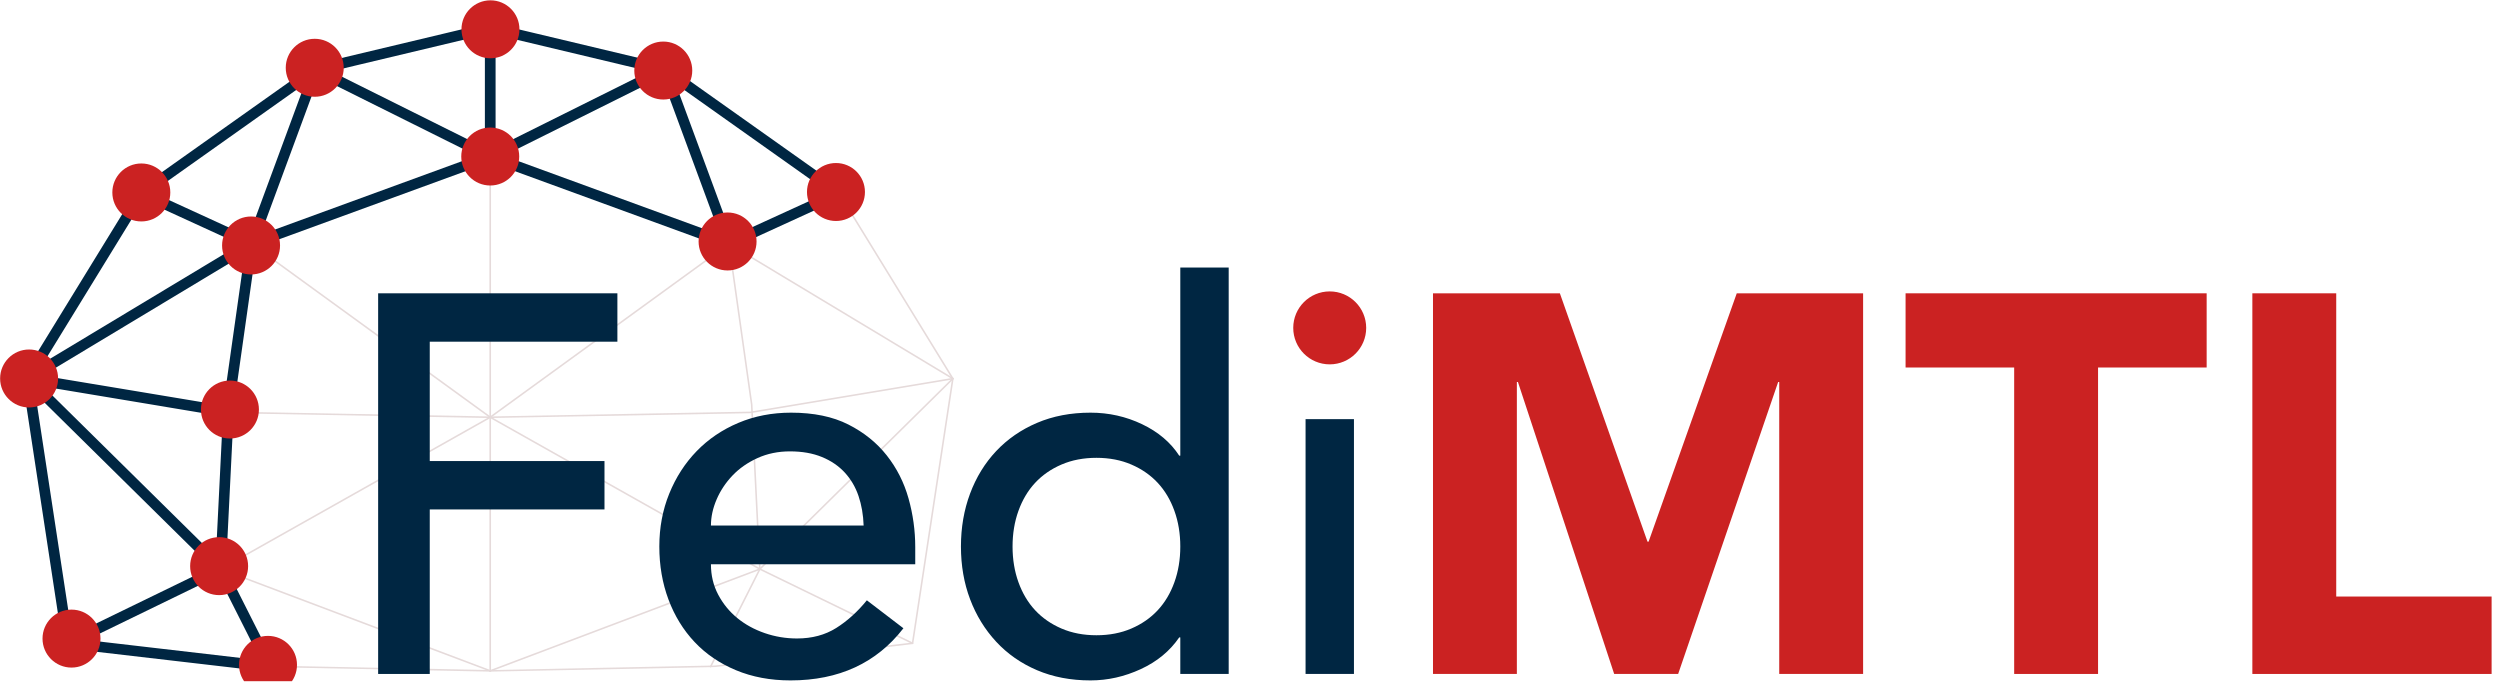
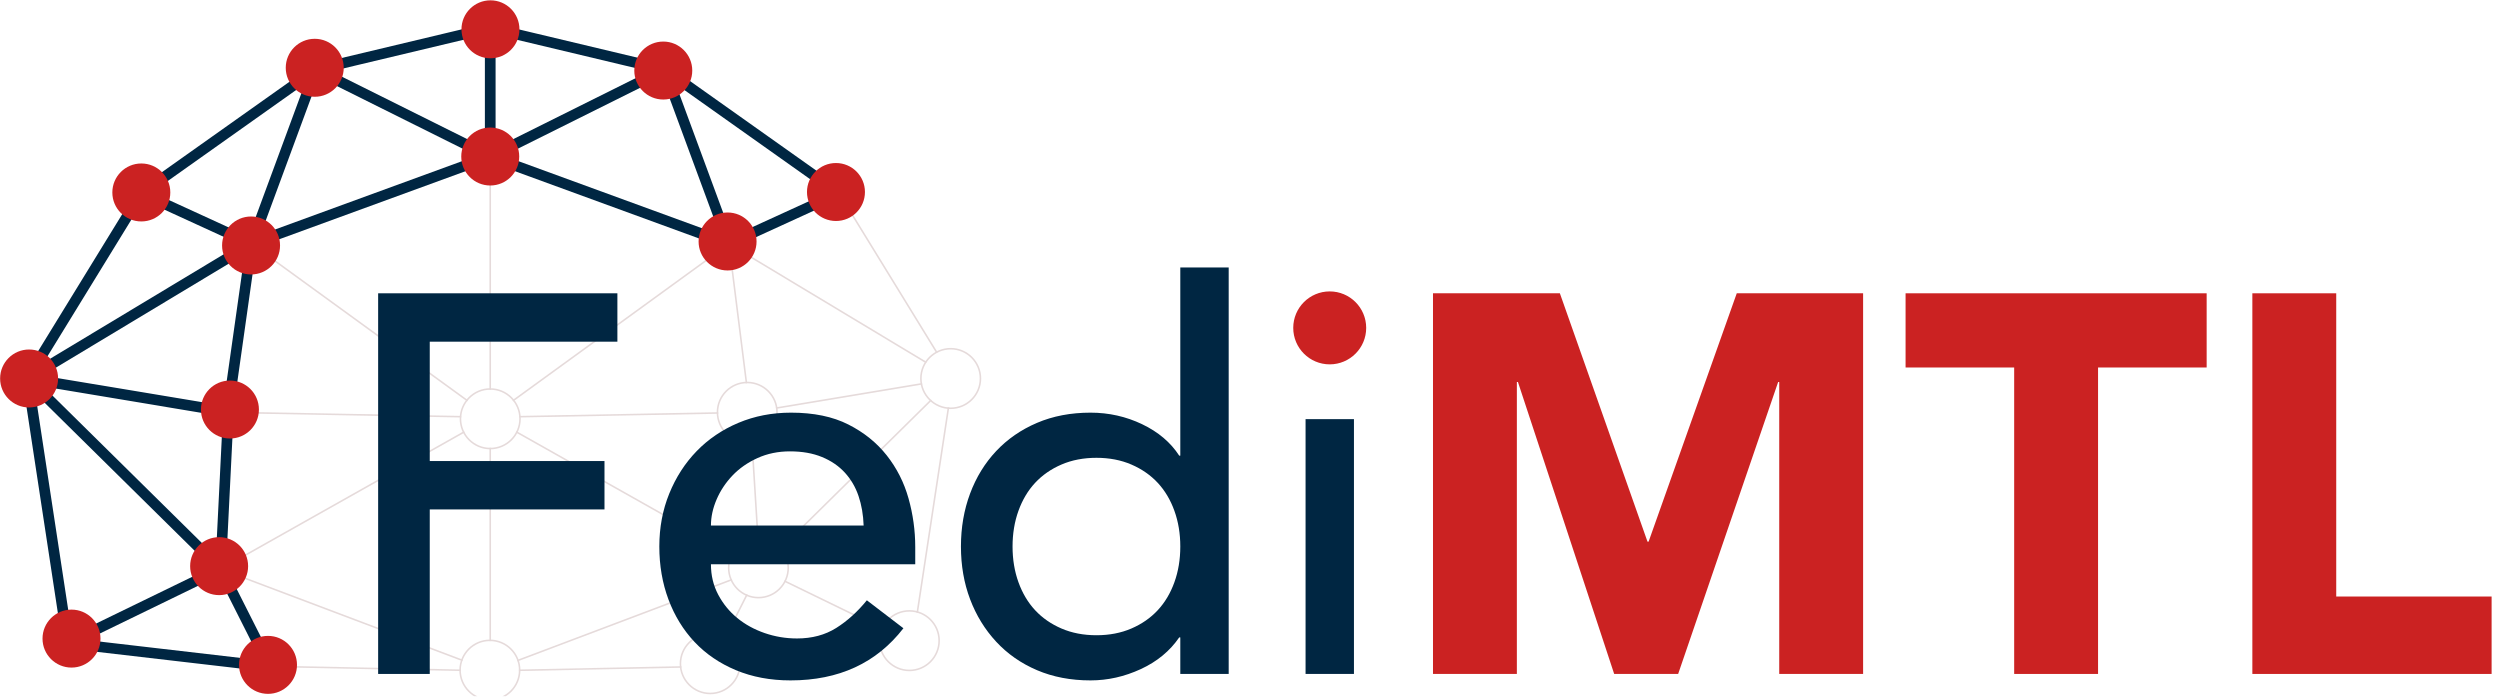
- <svg xmlns="http://www.w3.org/2000/svg" width="100%" height="100%" viewBox="0 0 4706 1283" version="1.1" xml:space="preserve" style="fill-rule:evenodd;clip-rule:evenodd;stroke-linecap:round;stroke-linejoin:round;stroke-miterlimit:1.5;">
+ <svg xmlns="http://www.w3.org/2000/svg" width="100%" height="100%" viewBox="0 0 4706 1311" version="1.1" xml:space="preserve" style="fill-rule:evenodd;clip-rule:evenodd;stroke-linejoin:round;stroke-miterlimit:1.5;">
  <g transform="matrix(1,0,0,1,-18530,-13376)">
-     <g id="logo-horizontal" transform="matrix(1.2382,0,0,0.419489,22740.1,7503.77)">
+     <g id="logo-horizontal" transform="matrix(1.2382,0,0,0.42871,22740.1,7374.68)">
      <rect x="-3400" y="14000" width="3800" height="3055.46" style="fill:none;" />
      <clipPath id="_clip1">
        <rect x="-3400" y="14000" width="3800" height="3055.46" />
      </clipPath>
      <g clip-path="url(#_clip1)">
-         <g transform="matrix(0.733571,0,0,2.16527,-10205.9,-29737.8)">
-           <g transform="matrix(0.953813,0,0,0.939351,9491.78,18650.1)">
-             <path d="M840.5,3129L351.725,3118.87L-77.2,3068.23L-164.714,2484.26L82.4,2075.63L461.45,1802.8L840.5,1711" style="fill:none;stroke:rgb(229,218,218);stroke-width:3.49px;" />
-           </g>
-           <g transform="matrix(-0.953813,0,0,0.939351,11095.1,18650.1)">
-             <path d="M840.5,3129L351.725,3118.87L-77.2,3068.23L-164.714,2484.26L82.4,2075.63L461.45,1802.8L840.5,1711" style="fill:none;stroke:rgb(229,218,218);stroke-width:3.49px;" />
-           </g>
-           <g transform="matrix(0.953813,0,0,0.939351,9491.78,18650.1)">
-             <path d="M840.5,1994.22L840.5,3129" style="fill:none;stroke:rgb(229,218,218);stroke-width:3.49px;" />
-           </g>
-           <g transform="matrix(0.951429,0,0,0.951429,9342.03,9873.78)">
-             <path d="M1000,12313.6L412.687,12091.9L-7.733,11677.1" style="fill:none;stroke:rgb(229,218,218);stroke-width:3.47px;" />
-           </g>
-           <g transform="matrix(-0.951429,0,0,0.951429,11244.9,9873.78)">
-             <path d="M1000,12313.6L412.687,12091.9L-7.733,11677.1" style="fill:none;stroke:rgb(229,218,218);stroke-width:3.47px;" />
-           </g>
-           <g transform="matrix(0.951429,0,0,0.951429,9342.03,9873.78)">
-             <path d="M-7.733,11677.1L433.708,11750.7L1000,11761.2" style="fill:none;stroke:rgb(229,218,218);stroke-width:3.47px;" />
-           </g>
-           <g transform="matrix(-0.951429,0,0,0.951429,11244.9,9873.78)">
-             <path d="M-7.733,11677.1L433.708,11750.7L1000,11761.2" style="fill:none;stroke:rgb(229,218,218);stroke-width:3.47px;" />
-           </g>
-           <g transform="matrix(0.951429,0,0,0.951429,9342.03,9873.78)">
-             <path d="M-7.733,11677.1L480,11383.6L1000,11193.6" style="fill:none;stroke:rgb(229,218,218);stroke-width:3.47px;" />
-           </g>
-           <g transform="matrix(-0.951429,0,0,0.951429,11244.9,9873.78)">
-             <path d="M-7.733,11677.1L480,11383.6L1000,11193.6" style="fill:none;stroke:rgb(229,218,218);stroke-width:3.47px;" />
-           </g>
-           <g transform="matrix(0.951429,0,0,0.951429,9342.03,9873.78)">
-             <path d="M620,11004.3L1000,11193.6" style="fill:none;stroke:rgb(229,218,218);stroke-width:3.47px;" />
-           </g>
-           <g transform="matrix(-0.951429,0,0,0.951429,11244.9,9873.78)">
-             <path d="M620,11004.3L1000,11193.6" style="fill:none;stroke:rgb(229,218,218);stroke-width:3.47px;" />
-           </g>
-           <g transform="matrix(0.951429,0,0,0.951429,9342.03,9873.78)">
-             <path d="M240,11273.6L480,11383.6L1000,11761.2" style="fill:none;stroke:rgb(229,218,218);stroke-width:3.47px;" />
-           </g>
-           <g transform="matrix(-0.951429,0,0,0.951429,11244.9,9873.78)">
-             <path d="M240,11273.6L480,11383.6L1000,11761.2" style="fill:none;stroke:rgb(229,218,218);stroke-width:3.47px;" />
-           </g>
-           <g transform="matrix(0.951429,0,0,0.951429,9342.03,9873.78)">
-             <path d="M80,12253.6L412.687,12091.9L1000,11761.2" style="fill:none;stroke:rgb(229,218,218);stroke-width:3.47px;" />
-           </g>
-           <g transform="matrix(-0.951429,0,0,0.951429,11244.9,9873.78)">
-             <path d="M80,12253.6L412.687,12091.9L1000,11761.2" style="fill:none;stroke:rgb(229,218,218);stroke-width:3.47px;" />
-           </g>
-           <g transform="matrix(0.951429,0,0,0.951429,9342.03,9873.78)">
-             <path d="M520,12304.5L412.687,12091.9L430.467,11733.6L480,11383.6L620,11004.3" style="fill:none;stroke:rgb(229,218,218);stroke-width:3.47px;" />
-           </g>
-           <g transform="matrix(-0.951429,0,0,0.951429,11244.9,9873.78)">
-             <path d="M520,12304.5L412.687,12091.9L430.467,11733.6L480,11383.6L620,11004.3" style="fill:none;stroke:rgb(229,218,218);stroke-width:3.47px;" />
-           </g>
+         <g transform="matrix(0.69969,0,0,1.9902,-3242.98,10716.9)">
+           <path d="M776.733,3127.68L351.725,3118.87" style="fill:none;stroke:rgb(229,218,218);stroke-width:3.49px;" />
        </g>
-         <g transform="matrix(0.69969,0,0,2.03395,-3242.98,10644.7)">
-           <path d="M840.5,1711L840.5,1994.22" style="fill:none;stroke:rgb(0,38,66);stroke-width:23.26px;" />
+         <g transform="matrix(-0.69969,0,0,1.9902,-2066.8,10716.9)">
+           <path d="M778.314,3127.71L425.121,3120.39" style="fill:none;stroke:rgb(229,218,218);stroke-width:3.49px;" />
        </g>
-         <g transform="matrix(0.69969,0,0,2.03395,-3242.98,10644)">
-           <path d="M351.725,3118.87L-77.2,3068.23L-164.714,2484.26L82.4,2075.63L461.45,1802.8L840.5,1711" style="fill:none;stroke:rgb(0,38,66);stroke-width:23.26px;" />
+         <g transform="matrix(-0.69969,0,0,1.9902,-2066.8,10716.9)">
+           <path d="M299.568,3112.71L-8.7,3076.32" style="fill:none;stroke:rgb(229,218,218);stroke-width:3.49px;" />
        </g>
-         <g transform="matrix(-0.69969,0,0,2.03395,-2066.8,10644)">
-           <path d="M82.4,2075.63L461.45,1802.8L840.5,1711" style="fill:none;stroke:rgb(0,38,66);stroke-width:23.26px;" />
+         <g transform="matrix(-0.69969,0,0,1.9902,-2066.8,10716.9)">
+           <path d="M-87.309,3000.78L-155.207,2547.7" style="fill:none;stroke:rgb(229,218,218);stroke-width:3.49px;" />
        </g>
-         <g transform="matrix(0.69794,0,0,2.0601,-3352.83,-8359.08)">
-           <path d="M412.687,12091.9L-7.733,11677.1" style="fill:none;stroke:rgb(0,38,66);stroke-width:23.14px;" />
+         <g transform="matrix(-0.69969,0,0,1.9902,-2066.8,10716.9)">
+           <path d="M-129.394,2425.9L82.4,2075.63" style="fill:none;stroke:rgb(229,218,218);stroke-width:3.49px;stroke-linecap:round;" />
        </g>
-         <g transform="matrix(0.69794,0,0,2.0601,-3352.83,-8359.08)">
-           <path d="M-7.733,11677.1L433.708,11750.7" style="fill:none;stroke:rgb(0,38,66);stroke-width:23.14px;" />
+         <g transform="matrix(0.69969,0,0,1.9902,-3242.98,10716.9)">
+           <path d="M840.5,1994.22L840.5,2508.86" style="fill:none;stroke:rgb(229,218,218);stroke-width:3.49px;" />
        </g>
-         <g transform="matrix(0.69794,0,0,2.0601,-3352.83,-8359.08)">
-           <path d="M-7.733,11677.1L480,11383.6L1000,11193.6" style="fill:none;stroke:rgb(0,38,66);stroke-width:23.14px;" />
+         <g transform="matrix(0.69969,0,0,1.9902,-3242.98,10716.9)">
+           <path d="M840.5,2636.75L840.5,3063.4" style="fill:none;stroke:rgb(229,218,218);stroke-width:3.49px;" />
        </g>
-         <g transform="matrix(-0.69794,0,0,2.0601,-1956.95,-8359.08)">
-           <path d="M480,11383.6L1000,11193.6" style="fill:none;stroke:rgb(0,38,66);stroke-width:23.14px;" />
+         <g transform="matrix(0.69794,0,0,2.01579,-3352.83,-7877.47)">
+           <path d="M939.723,12290.9L412.687,12091.9" style="fill:none;stroke:rgb(229,218,218);stroke-width:3.47px;" />
        </g>
-         <g transform="matrix(0.69794,0,0,2.0601,-3352.83,-8359.08)">
-           <path d="M620,11004.3L1000,11193.6" style="fill:none;stroke:rgb(0,38,66);stroke-width:23.14px;" />
+         <g transform="matrix(-0.69794,0,0,2.01579,-1956.95,-7877.47)">
+           <path d="M941.122,12291.4L473.435,12114.8" style="fill:none;stroke:rgb(229,218,218);stroke-width:3.47px;" />
        </g>
-         <g transform="matrix(-0.69794,0,0,2.0601,-1956.95,-8359.08)">
-           <path d="M620,11004.3L1000,11193.6" style="fill:none;stroke:rgb(0,38,66);stroke-width:23.14px;" />
+         <g transform="matrix(-0.69794,0,0,2.01579,-1956.95,-7877.47)">
+           <path d="M368.139,12047.9L39.365,11723.5" style="fill:none;stroke:rgb(229,218,218);stroke-width:3.47px;" />
        </g>
-         <g transform="matrix(0.69794,0,0,2.0601,-3352.83,-8359.08)">
-           <path d="M240,11273.6L480,11383.6" style="fill:none;stroke:rgb(0,38,66);stroke-width:23.14px;" />
+         <g transform="matrix(0.69794,0,0,2.01579,-3352.83,-7877.47)">
+           <path d="M433.708,11750.7L936.866,11760" style="fill:none;stroke:rgb(229,218,218);stroke-width:3.47px;" />
        </g>
-         <g transform="matrix(0.69794,0,0,2.0601,-3352.83,-8359.08)">
-           <path d="M80,12253.6L412.687,12091.9" style="fill:none;stroke:rgb(0,38,66);stroke-width:23.14px;" />
+         <g transform="matrix(-0.69794,0,0,2.01579,-1956.95,-7877.47)">
+           <path d="M59.107,11688.2L377.711,11741.3" style="fill:none;stroke:rgb(229,218,218);stroke-width:3.47px;" />
        </g>
-         <g transform="matrix(0.69794,0,0,2.0601,-3352.83,-8359.08)">
-           <path d="M520,12304.5L412.687,12091.9L430.467,11733.6L480,11383.6L620,11004.3" style="fill:none;stroke:rgb(0,38,66);stroke-width:23.14px;" />
+         <g transform="matrix(-0.69794,0,0,2.01579,-1956.95,-7877.47)">
+           <path d="M503.332,11751.9L936.866,11760" style="fill:none;stroke:rgb(229,218,218);stroke-width:3.47px;" />
        </g>
-         <g transform="matrix(-0.69794,0,0,2.0601,-1956.95,-8359.08)">
-           <path d="M480,11383.6L620,11004.3" style="fill:none;stroke:rgb(0,38,66);stroke-width:23.14px;" />
+         <g transform="matrix(-0.69794,0,0,2.01579,-1956.95,-7877.47)">
+           <path d="M50.126,11642.1L480,11383.6" style="fill:none;stroke:rgb(229,218,218);stroke-width:3.47px;" />
        </g>
-         <g transform="matrix(0.733571,0,0,2.16527,-3473.36,-34708.6)">
-           <path d="M1838.82,22895.2L1610,22999.9" style="fill:none;stroke:rgb(0,38,66);stroke-width:22.02px;" />
+         <g transform="matrix(0.69794,0,0,2.01579,-3352.83,-7877.47)">
+           <path d="M480,11383.6L950.543,11725.3" style="fill:none;stroke:rgb(229,218,218);stroke-width:3.47px;" />
        </g>
-         <g transform="matrix(2.448,0,0,7.22575,-1738.19,1963.64)">
+         <g transform="matrix(-0.69794,0,0,2.01579,-1956.95,-7877.47)">
+           <path d="M480,11383.6L950.662,11725.3" style="fill:none;stroke:rgb(229,218,218);stroke-width:3.47px;" />
+         </g>
+         <g transform="matrix(0.69794,0,0,2.01579,-3352.83,-7877.47)">
+           <path d="M412.687,12091.9L943.641,11792.9" style="fill:none;stroke:rgb(229,218,218);stroke-width:3.47px;" />
+         </g>
+         <g transform="matrix(-0.69794,0,0,2.01579,-1956.95,-7877.47)">
+           <path d="M144.689,12222.2L359.372,12117.8" style="fill:none;stroke:rgb(229,218,218);stroke-width:3.47px;" />
+         </g>
+         <g transform="matrix(-0.69794,0,0,2.01579,-1956.95,-7877.47)">
+           <path d="M470.935,12059.1L943.567,11792.9" style="fill:none;stroke:rgb(229,218,218);stroke-width:3.47px;" />
+         </g>
+         <g transform="matrix(-0.69794,0,0,2.01579,-1956.95,-7877.47)">
+           <path d="M489.034,12243.2L440.576,12147.1" style="fill:none;stroke:rgb(229,218,218);stroke-width:3.47px;" />
+         </g>
+         <g transform="matrix(-0.69794,0,0,2.01579,-1956.95,-7877.47)">
+           <path d="M416.779,12026.1L430.06,11812.6" style="fill:none;stroke:rgb(229,218,218);stroke-width:3.47px;stroke-linecap:round;" />
+         </g>
+         <g transform="matrix(-0.69794,0,0,2.01579,-1956.95,-7877.47)">
+           <path d="M441.823,11687.2L480,11383.6" style="fill:none;stroke:rgb(229,218,218);stroke-width:3.47px;" />
+         </g>
+         <g transform="matrix(2.448,0,0,7.07033,-983.872,2954.86)">
+           <path d="M-523,1799.01C-512.519,1799.01 -504.01,1807.52 -504.01,1818C-504.01,1828.48 -512.519,1836.99 -523,1836.99C-533.481,1836.99 -541.99,1828.48 -541.99,1818C-541.99,1807.52 -533.481,1799.01 -523,1799.01ZM-523,1800C-532.934,1800 -541,1808.07 -541,1818C-541,1827.93 -532.934,1836 -523,1836C-513.066,1836 -505,1827.93 -505,1818C-505,1808.07 -513.066,1800 -523,1800Z" style="fill:rgb(229,218,218);" />
+         </g>
+         <g transform="matrix(2.448,0,0,7.07033,-1374.58,2983.45)">
+           <path d="M-523,1799.01C-512.519,1799.01 -504.01,1807.52 -504.01,1818C-504.01,1828.48 -512.519,1836.99 -523,1836.99C-533.481,1836.99 -541.99,1828.48 -541.99,1818C-541.99,1807.52 -533.481,1799.01 -523,1799.01ZM-523,1800C-532.934,1800 -541,1808.07 -541,1818C-541,1827.93 -532.934,1836 -523,1836C-513.066,1836 -505,1827.93 -505,1818C-505,1808.07 -513.066,1800 -523,1800Z" style="fill:rgb(229,218,218);" />
+         </g>
+         <g transform="matrix(2.448,0,0,7.07033,-1375.13,4087.11)">
+           <path d="M-523,1799.01C-512.519,1799.01 -504.01,1807.52 -504.01,1818C-504.01,1828.48 -512.519,1836.99 -523,1836.99C-533.481,1836.99 -541.99,1828.48 -541.99,1818C-541.99,1807.52 -533.481,1799.01 -523,1799.01ZM-523,1800C-532.934,1800 -541,1808.07 -541,1818C-541,1827.93 -532.934,1836 -523,1836C-513.066,1836 -505,1827.93 -505,1818C-505,1808.07 -513.066,1800 -523,1800Z" style="fill:rgb(229,218,218);" />
+         </g>
+         <g transform="matrix(2.448,0,0,7.07033,-1040.16,4058.86)">
+           <path d="M-523,1799.01C-512.519,1799.01 -504.01,1807.52 -504.01,1818C-504.01,1828.48 -512.519,1836.99 -523,1836.99C-533.481,1836.99 -541.99,1828.48 -541.99,1818C-541.99,1807.52 -533.481,1799.01 -523,1799.01ZM-523,1800C-532.934,1800 -541,1808.07 -541,1818C-541,1827.93 -532.934,1836 -523,1836C-513.066,1836 -505,1827.93 -505,1818C-505,1808.07 -513.066,1800 -523,1800Z" style="fill:rgb(229,218,218);" />
+         </g>
+         <g transform="matrix(2.448,0,0,7.07033,-966.823,3638.05)">
+           <path d="M-523,1799.01C-512.519,1799.01 -504.01,1807.52 -504.01,1818C-504.01,1828.48 -512.519,1836.99 -523,1836.99C-533.481,1836.99 -541.99,1828.48 -541.99,1818C-541.99,1807.52 -533.481,1799.01 -523,1799.01ZM-523,1800C-532.934,1800 -541,1808.07 -541,1818C-541,1827.93 -532.934,1836 -523,1836C-513.066,1836 -505,1827.93 -505,1818C-505,1808.07 -513.066,1800 -523,1800Z" style="fill:rgb(229,218,218);" />
+         </g>
+         <g transform="matrix(2.448,0,0,7.07033,-737.396,3957.71)">
+           <path d="M-523,1799.01C-512.519,1799.01 -504.01,1807.52 -504.01,1818C-504.01,1828.48 -512.519,1836.99 -523,1836.99C-533.481,1836.99 -541.99,1828.48 -541.99,1818C-541.99,1807.52 -533.481,1799.01 -523,1799.01ZM-523,1800C-532.934,1800 -541,1808.07 -541,1818C-541,1827.93 -532.934,1836 -523,1836C-513.066,1836 -505,1827.93 -505,1818C-505,1808.07 -513.066,1800 -523,1800Z" style="fill:rgb(229,218,218);" />
+         </g>
+         <g transform="matrix(2.448,0,0,7.07033,-674.591,2806.56)">
+           <path d="M-523,1799.01C-512.519,1799.01 -504.01,1807.52 -504.01,1818C-504.01,1828.48 -512.519,1836.99 -523,1836.99C-533.481,1836.99 -541.99,1828.48 -541.99,1818C-541.99,1807.52 -533.481,1799.01 -523,1799.01ZM-523,1800C-532.934,1800 -541,1808.07 -541,1818C-541,1827.93 -532.934,1836 -523,1836C-513.066,1836 -505,1827.93 -505,1818C-505,1808.07 -513.066,1800 -523,1800Z" style="fill:rgb(229,218,218);" />
+         </g>
+         <g transform="matrix(0.69969,0,0,1.9902,-3242.98,10716.9)">
+           <path d="M840.5,1711L840.5,1994.22" style="fill:none;stroke:rgb(0,38,66);stroke-width:23.26px;stroke-linecap:round;" />
+         </g>
+         <g transform="matrix(0.69969,0,0,1.9902,-3242.98,10716.2)">
+           <path d="M351.725,3118.87L-77.2,3068.23L-164.714,2484.26L82.4,2075.63L461.45,1802.8L840.5,1711" style="fill:none;stroke:rgb(0,38,66);stroke-width:23.26px;stroke-linecap:round;" />
+         </g>
+         <g transform="matrix(-0.69969,0,0,1.9902,-2066.8,10716.2)">
+           <path d="M82.4,2075.63L461.45,1802.8L840.5,1711" style="fill:none;stroke:rgb(0,38,66);stroke-width:23.26px;stroke-linecap:round;" />
+         </g>
+         <g transform="matrix(0.69794,0,0,2.01579,-3352.83,-7878.15)">
+           <path d="M412.687,12091.9L-7.733,11677.1" style="fill:none;stroke:rgb(0,38,66);stroke-width:23.14px;stroke-linecap:round;" />
+         </g>
+         <g transform="matrix(0.69794,0,0,2.01579,-3352.83,-7878.15)">
+           <path d="M-7.733,11677.1L433.708,11750.7" style="fill:none;stroke:rgb(0,38,66);stroke-width:23.14px;stroke-linecap:round;" />
+         </g>
+         <g transform="matrix(0.69794,0,0,2.01579,-3352.83,-7878.15)">
+           <path d="M-7.733,11677.1L480,11383.6L1000,11193.6" style="fill:none;stroke:rgb(0,38,66);stroke-width:23.14px;stroke-linecap:round;" />
+         </g>
+         <g transform="matrix(-0.69794,0,0,2.01579,-1956.95,-7878.15)">
+           <path d="M480,11383.6L1000,11193.6" style="fill:none;stroke:rgb(0,38,66);stroke-width:23.14px;stroke-linecap:round;" />
+         </g>
+         <g transform="matrix(0.69794,0,0,2.01579,-3352.83,-7878.15)">
+           <path d="M620,11004.3L1000,11193.6" style="fill:none;stroke:rgb(0,38,66);stroke-width:23.14px;stroke-linecap:round;" />
+         </g>
+         <g transform="matrix(-0.69794,0,0,2.01579,-1956.95,-7878.15)">
+           <path d="M620,11004.3L1000,11193.6" style="fill:none;stroke:rgb(0,38,66);stroke-width:23.14px;stroke-linecap:round;" />
+         </g>
+         <g transform="matrix(0.69794,0,0,2.01579,-3352.83,-7878.15)">
+           <path d="M240,11273.6L480,11383.6" style="fill:none;stroke:rgb(0,38,66);stroke-width:23.14px;stroke-linecap:round;" />
+         </g>
+         <g transform="matrix(0.69794,0,0,2.01579,-3352.83,-7878.15)">
+           <path d="M80,12253.6L412.687,12091.9" style="fill:none;stroke:rgb(0,38,66);stroke-width:23.14px;stroke-linecap:round;" />
+         </g>
+         <g transform="matrix(0.69794,0,0,2.01579,-3352.83,-7878.15)">
+           <path d="M520,12304.5L412.687,12091.9L430.467,11733.6L480,11383.6L620,11004.3" style="fill:none;stroke:rgb(0,38,66);stroke-width:23.14px;stroke-linecap:round;" />
+         </g>
+         <g transform="matrix(-0.69794,0,0,2.01579,-1956.95,-7878.15)">
+           <path d="M480,11383.6L620,11004.3" style="fill:none;stroke:rgb(0,38,66);stroke-width:23.14px;stroke-linecap:round;" />
+         </g>
+         <g transform="matrix(0.733571,0,0,2.1187,-3473.36,-33660.9)">
+           <path d="M1838.82,22895.2L1610,22999.9" style="fill:none;stroke:rgb(0,38,66);stroke-width:22.02px;stroke-linecap:round;" />
+         </g>
+         <g transform="matrix(2.448,0,0,7.07033,-1738.19,2222.53)">
          <circle cx="-523" cy="1818" r="18" style="fill:rgb(203,34,34);" />
        </g>
-         <g transform="matrix(2.448,0,0,7.22575,-1770.31,2699.83)">
+         <g transform="matrix(2.448,0,0,7.07033,-1770.31,2942.89)">
          <circle cx="-523" cy="1818" r="18" style="fill:rgb(203,34,34);" />
        </g>
-         <g transform="matrix(2.448,0,0,7.22575,-1374.58,1564.47)">
+         <g transform="matrix(2.448,0,0,7.07033,-1374.58,1831.95)">
          <circle cx="-523" cy="1818" r="18" style="fill:rgb(203,34,34);" />
        </g>
-         <g transform="matrix(2.448,0,0,7.22575,-2075.63,2560.5)">
+         <g transform="matrix(2.448,0,0,7.07033,-2075.63,2806.56)">
          <circle cx="-523" cy="1818" r="18" style="fill:rgb(203,34,34);" />
        </g>
-         <g transform="matrix(2.448,0,0,7.22575,-1905.02,1725.75)">
+         <g transform="matrix(2.448,0,0,7.07033,-1905.02,1989.76)">
          <circle cx="-523" cy="1818" r="18" style="fill:rgb(203,34,34);" />
        </g>
-         <g transform="matrix(2.448,0,0,7.22575,-1374.24,993.657)">
+         <g transform="matrix(2.448,0,0,7.07033,-1374.24,1273.41)">
          <circle cx="-523" cy="1818" r="18" style="fill:rgb(203,34,34);" />
        </g>
-         <g transform="matrix(2.448,0,0,7.22575,-848.977,1723.73)">
+         <g transform="matrix(2.448,0,0,7.07033,-848.977,1987.79)">
          <circle cx="-523" cy="1818" r="18" style="fill:rgb(203,34,34);" />
        </g>
-         <g transform="matrix(2.448,0,0,7.22575,-1641.39,1166.28)">
+         <g transform="matrix(2.448,0,0,7.07033,-1641.39,1442.32)">
          <circle cx="-523" cy="1818" r="18" style="fill:rgb(203,34,34);" />
        </g>
-         <g transform="matrix(2.448,0,0,7.22575,-1111.52,1178.68)">
+         <g transform="matrix(2.448,0,0,7.07033,-1111.52,1454.46)">
          <circle cx="-523" cy="1818" r="18" style="fill:rgb(203,34,34);" />
        </g>
-         <g transform="matrix(2.448,0,0,7.22575,-1013.77,1945.7)">
+         <g transform="matrix(2.448,0,0,7.07033,-1013.77,2204.98)">
          <circle cx="-523" cy="1818" r="18" style="fill:rgb(203,34,34);" />
        </g>
-         <g transform="matrix(2.448,0,0,7.22575,-1786.74,3402.59)">
+         <g transform="matrix(2.448,0,0,7.07033,-1786.74,3630.54)">
          <circle cx="-523" cy="1818" r="18" style="fill:rgb(203,34,34);" />
        </g>
-         <g transform="matrix(2.448,0,0,7.22575,-2011.17,3727.73)">
+         <g transform="matrix(2.448,0,0,7.07033,-2011.17,3948.68)">
          <circle cx="-523" cy="1818" r="18" style="fill:rgb(203,34,34);" />
        </g>
-         <g transform="matrix(2.448,0,0,7.22575,-1712.43,3845.64)">
+         <g transform="matrix(2.448,0,0,7.07033,-1712.43,4064.06)">
          <circle cx="-523" cy="1818" r="18" style="fill:rgb(203,34,34);" />
        </g>
-         <g transform="matrix(1.57446,0,0,4.64731,-3343.68,14731.7)">
+         <g transform="matrix(1.57446,0,0,4.54735,-3343.68,14715.9)">
          <path d="M329.241,125.451L560.257,125.451L560.257,172.174L379.079,172.174L379.079,287.422L547.798,287.422L547.798,334.144L379.079,334.144L379.079,493L329.241,493L329.241,125.451Z" style="fill:rgb(0,38,66);fill-rule:nonzero;" />
          <path d="M650.587,387.096C650.587,397.825 652.923,407.602 657.595,416.427C662.267,425.253 668.411,432.78 676.025,439.01C683.639,445.239 692.464,450.085 702.501,453.546C712.537,457.007 722.92,458.737 733.649,458.737C748.185,458.737 760.817,455.363 771.546,448.614C782.275,441.865 792.138,432.953 801.136,421.878L836.438,448.873C810.481,482.444 774.141,499.23 727.419,499.23C708.038,499.23 690.474,495.942 674.727,489.366C658.98,482.79 645.655,473.705 634.753,462.111C623.851,450.517 615.459,436.847 609.575,421.1C603.692,405.352 600.75,388.307 600.75,369.965C600.75,351.622 603.951,334.577 610.354,318.83C616.757,303.083 625.582,289.412 636.83,277.818C648.078,266.224 661.489,257.139 677.063,250.563C692.637,243.988 709.595,240.7 727.938,240.7C749.742,240.7 768.171,244.507 783.226,252.121C798.281,259.735 810.654,269.685 820.345,281.971C830.035,294.257 837.043,308.101 841.37,323.502C845.696,338.903 847.859,354.564 847.859,370.484L847.859,387.096L650.587,387.096ZM798.022,349.718C797.676,339.336 796.032,329.818 793.09,321.166C790.148,312.514 785.735,304.986 779.852,298.583C773.968,292.181 766.614,287.162 757.789,283.528C748.963,279.894 738.667,278.078 726.9,278.078C715.479,278.078 705.01,280.241 695.492,284.567C685.975,288.893 677.928,294.517 671.352,301.439C664.777,308.36 659.672,316.061 656.038,324.54C652.404,333.019 650.587,341.412 650.587,349.718L798.022,349.718Z" style="fill:rgb(0,38,66);fill-rule:nonzero;" />
          <path d="M1150.52,493L1103.79,493L1103.79,457.699L1102.76,457.699C1093.76,470.85 1081.38,481.06 1065.64,488.328C1049.89,495.596 1033.71,499.23 1017.1,499.23C998.062,499.23 980.844,495.942 965.443,489.366C950.042,482.79 936.891,473.619 925.989,461.852C915.087,450.085 906.694,436.414 900.811,420.84C894.927,405.266 891.985,388.307 891.985,369.965C891.985,351.622 894.927,334.577 900.811,318.83C906.694,303.083 915.087,289.412 925.989,277.818C936.891,266.224 950.042,257.139 965.443,250.563C980.844,243.988 998.062,240.7 1017.1,240.7C1034.75,240.7 1051.36,244.42 1066.93,251.861C1082.51,259.302 1094.45,269.425 1102.76,282.231L1103.79,282.231L1103.79,100.533L1150.52,100.533L1150.52,493ZM1022.81,455.622C1035.27,455.622 1046.52,453.459 1056.55,449.133C1066.59,444.807 1075.07,438.923 1081.99,431.482C1088.91,424.041 1094.28,415.043 1098.08,404.487C1101.89,393.931 1103.79,382.424 1103.79,369.965C1103.79,357.505 1101.89,345.998 1098.08,335.442C1094.28,324.886 1088.91,315.888 1081.99,308.447C1075.07,301.006 1066.59,295.122 1056.55,290.796C1046.52,286.47 1035.27,284.307 1022.81,284.307C1010.35,284.307 999.101,286.47 989.064,290.796C979.027,295.122 970.548,301.006 963.626,308.447C956.704,315.888 951.34,324.886 947.533,335.442C943.726,345.998 941.822,357.505 941.822,369.965C941.822,382.424 943.726,393.931 947.533,404.487C951.34,415.043 956.704,424.041 963.626,431.482C970.548,438.923 979.027,444.807 989.064,449.133C999.101,453.459 1010.35,455.622 1022.81,455.622Z" style="fill:rgb(0,38,66);fill-rule:nonzero;" />
          <path d="M1224.75,246.929L1271.47,246.929L1271.47,493L1224.75,493L1224.75,246.929ZM1213.85,158.676C1213.85,149.332 1217.22,141.285 1223.97,134.536C1230.72,127.787 1238.77,124.413 1248.11,124.413C1257.46,124.413 1265.5,127.787 1272.25,134.536C1279,141.285 1282.38,149.332 1282.38,158.676C1282.38,168.021 1279,176.067 1272.25,182.816C1265.5,189.565 1257.46,192.939 1248.11,192.939C1238.77,192.939 1230.72,189.565 1223.97,182.816C1217.22,176.067 1213.85,168.021 1213.85,158.676Z" style="fill:rgb(0,38,66);fill-rule:nonzero;" />
          <path d="M1347.79,125.451L1470.3,125.451L1554.92,365.292L1555.96,365.292L1641.1,125.451L1763.1,125.451L1763.1,493L1682.11,493L1682.11,211.109L1681.07,211.109L1584.51,493L1522.74,493L1429.81,211.109L1428.77,211.109L1428.77,493L1347.79,493L1347.79,125.451Z" style="fill:rgb(203,34,34);fill-rule:nonzero;" />
          <path d="M1908.97,197.092L1804.11,197.092L1804.11,125.451L2094.82,125.451L2094.82,197.092L1989.96,197.092L1989.96,493L1908.97,493L1908.97,197.092Z" style="fill:rgb(203,34,34);fill-rule:nonzero;" />
          <path d="M2138.95,125.451L2219.94,125.451L2219.94,418.244L2369.97,418.244L2369.97,493L2138.95,493L2138.95,125.451Z" style="fill:rgb(203,34,34);fill-rule:nonzero;" />
        </g>
-         <g transform="matrix(3.08059,0,0,9.09294,232.5,-1061.09)">
+         <g transform="matrix(3.08059,0,0,8.89735,232.5,-737.137)">
          <circle cx="-523" cy="1818" r="18" style="fill:rgb(203,34,34);" />
        </g>
      </g>
    </g>
  </g>
</svg>
